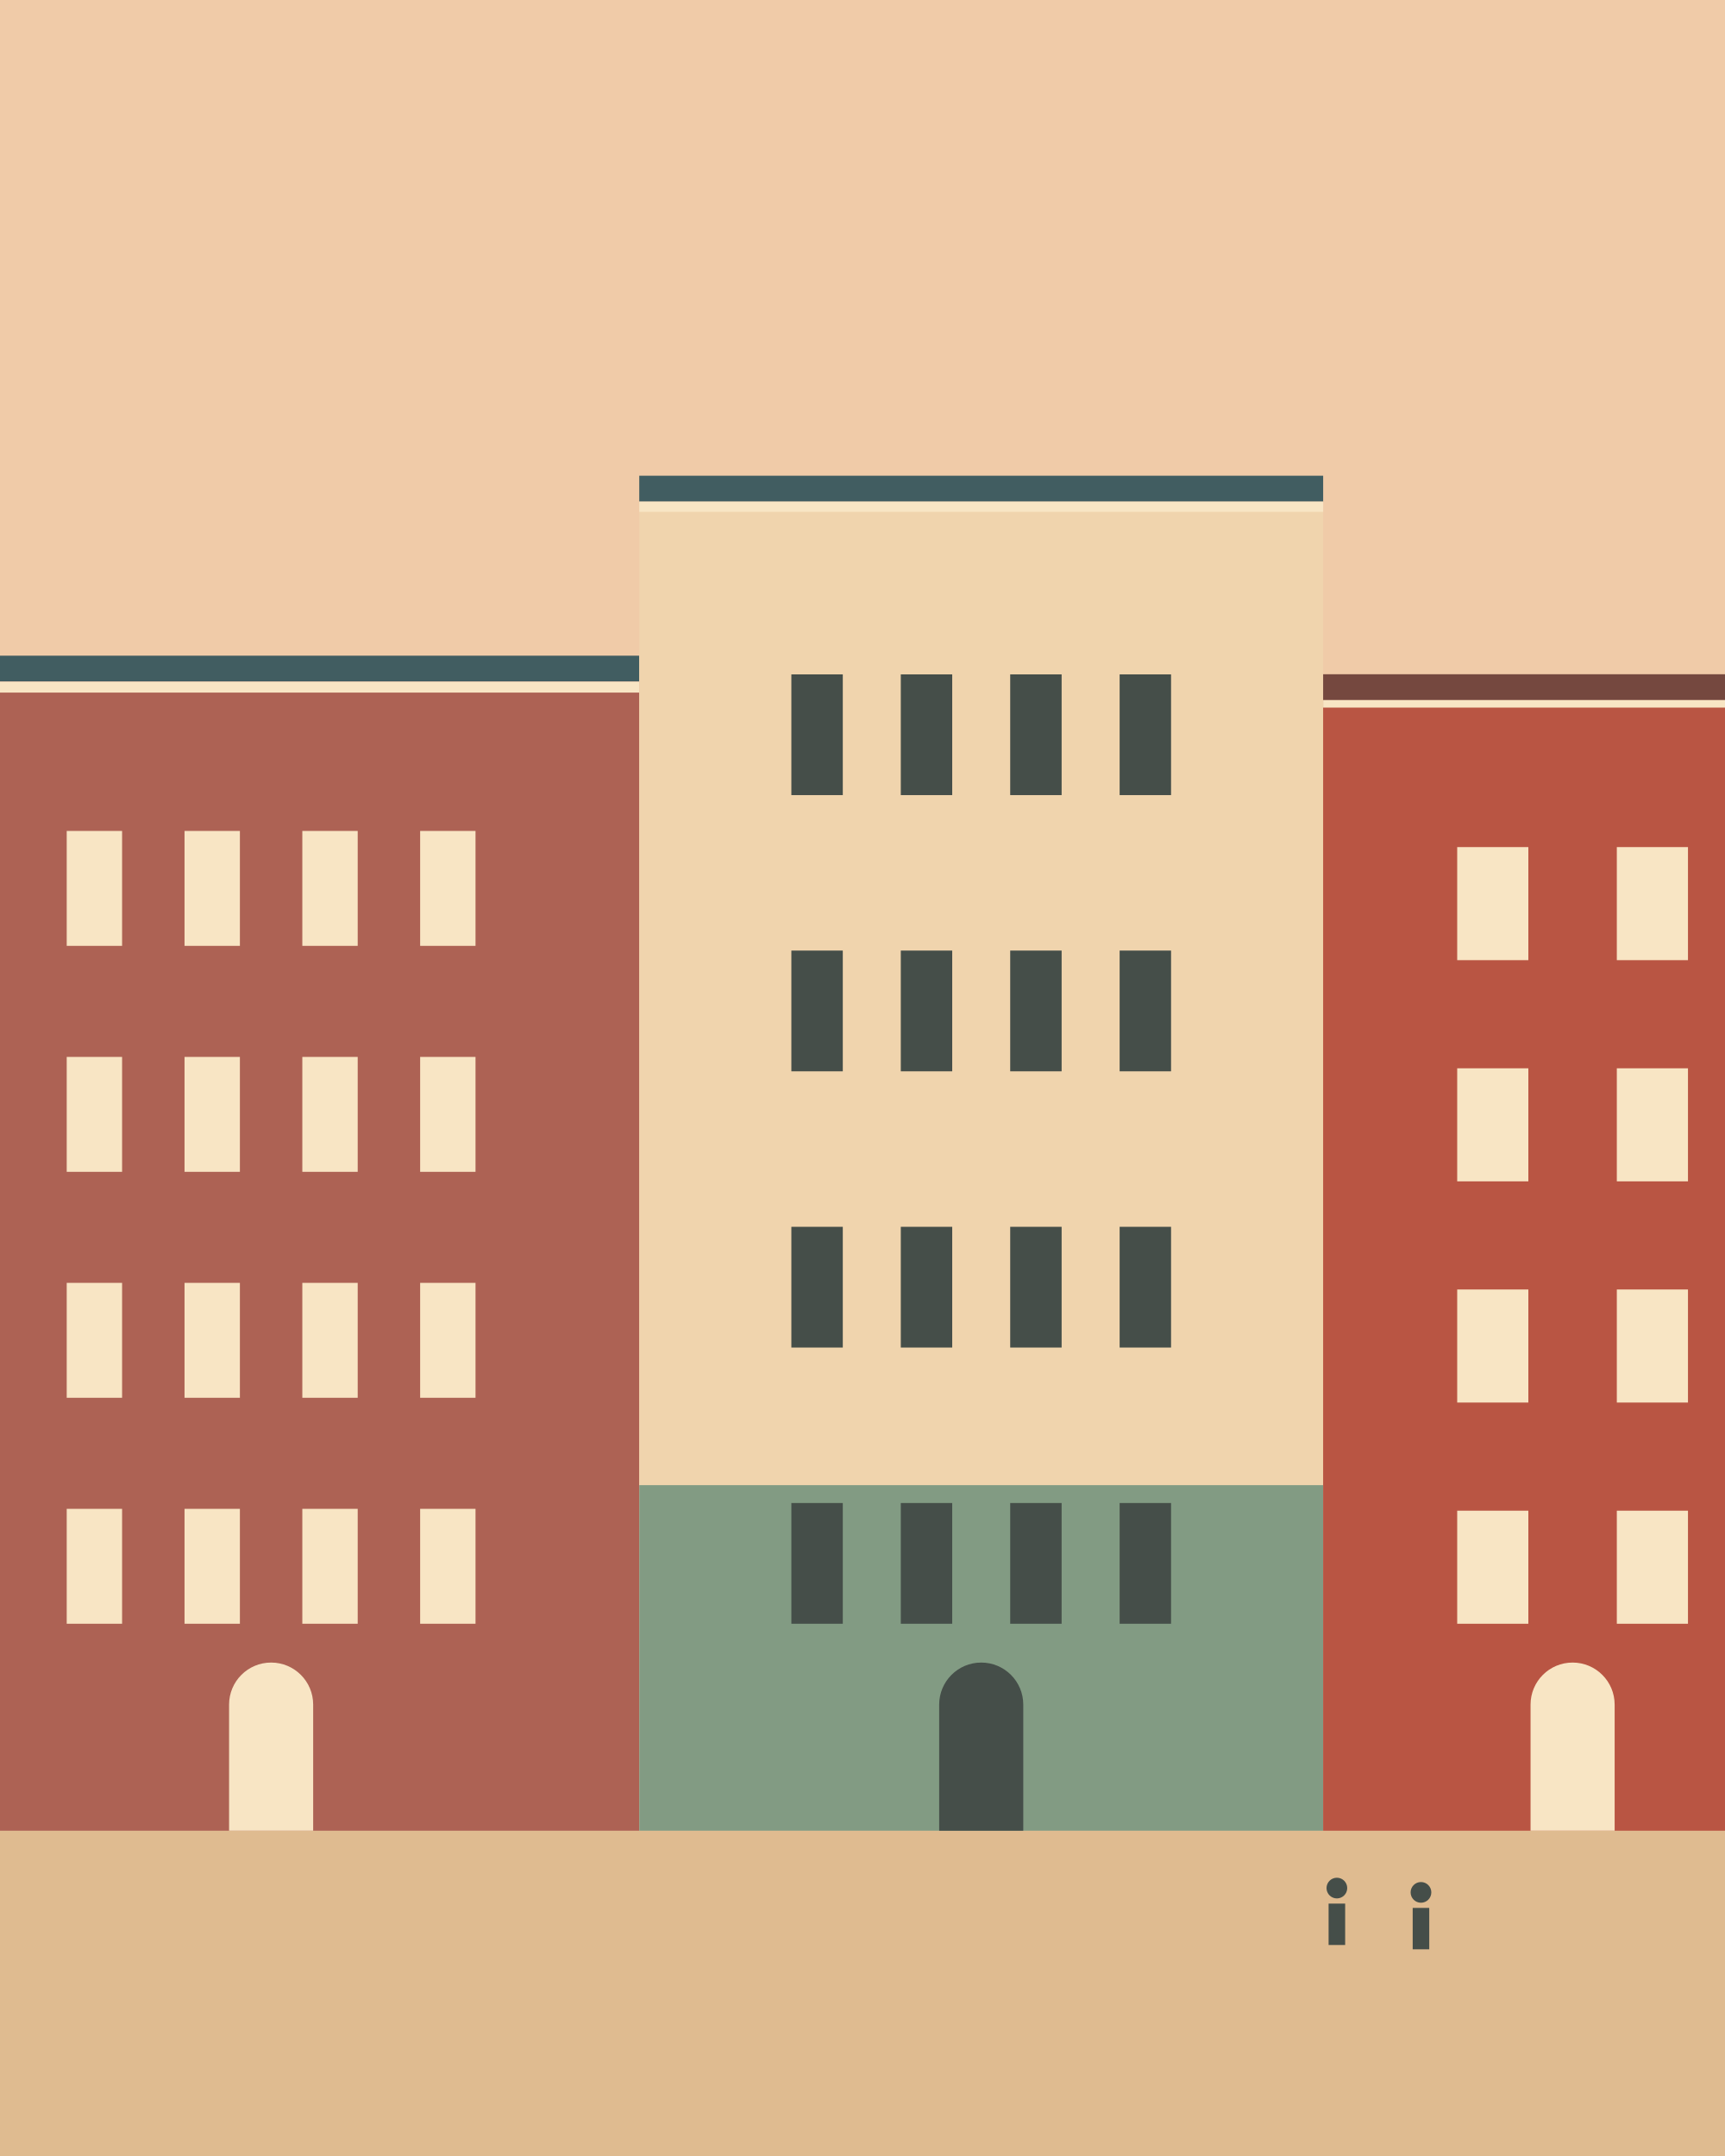
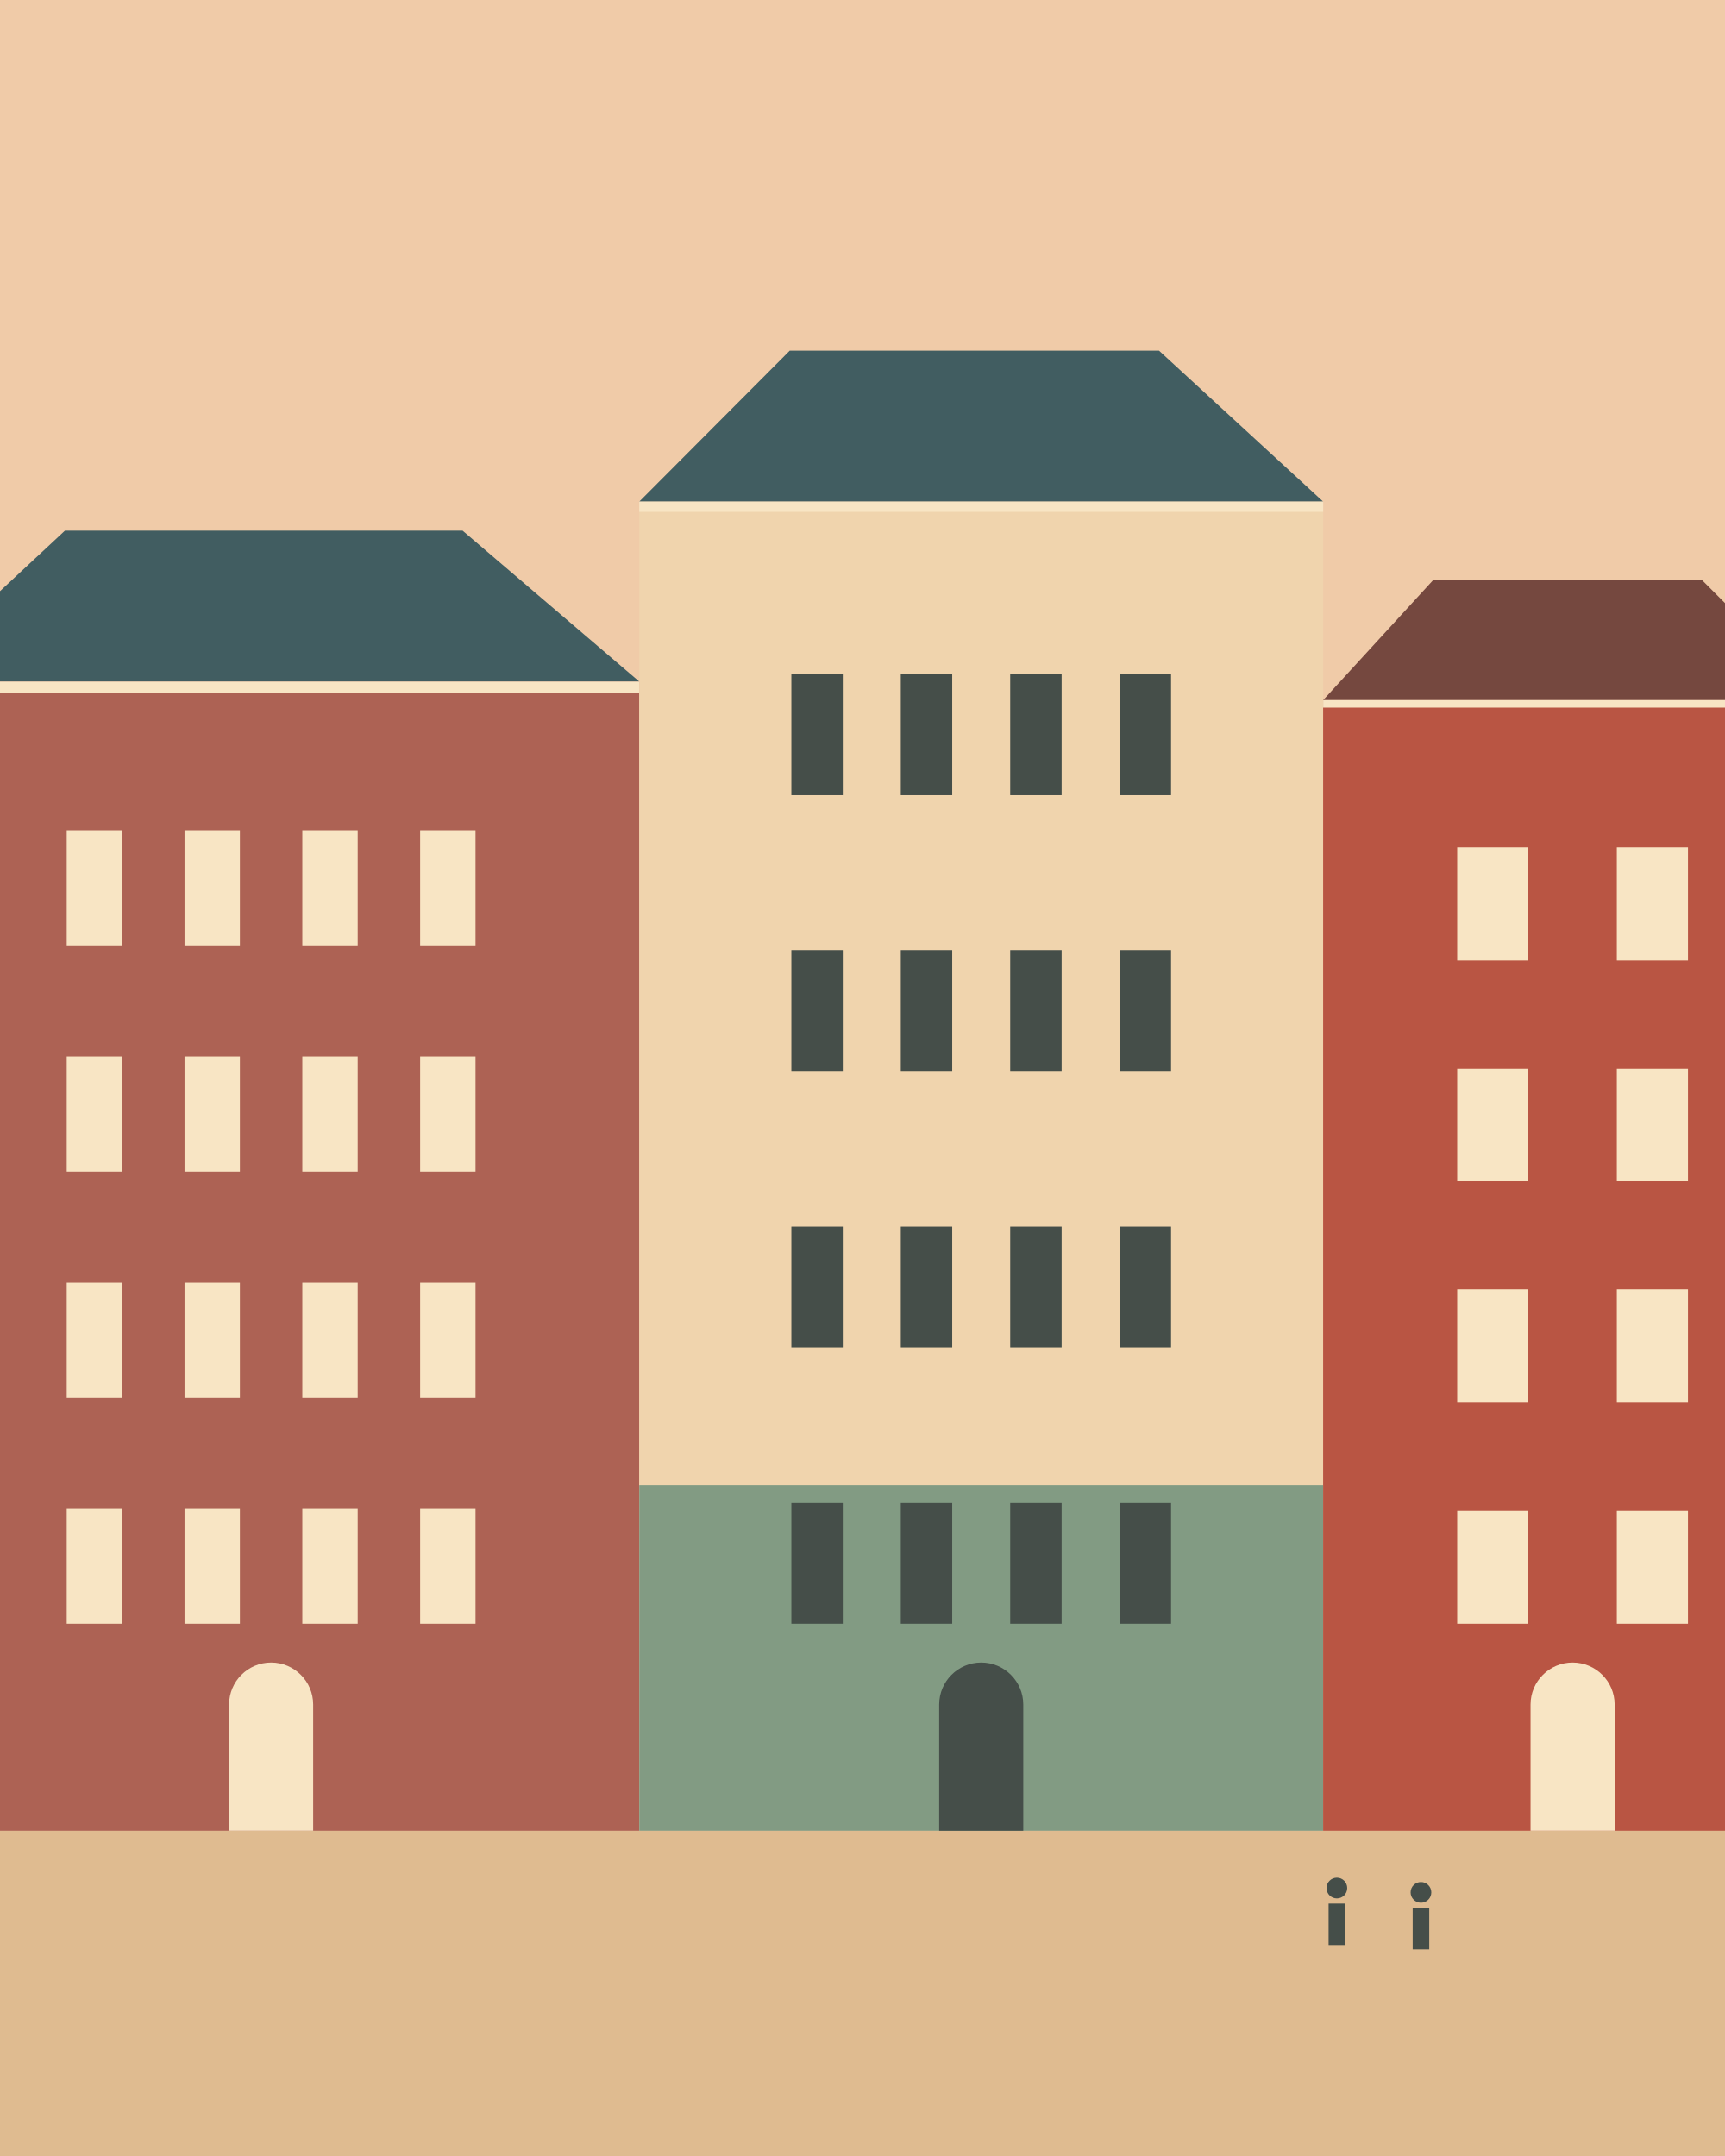
<svg xmlns="http://www.w3.org/2000/svg" width="800" height="1000" viewBox="0 0 800 1000" role="img" aria-label="建物アップ・closeup-003">
  <rect x="0" y="0" width="800" height="1000" fill="#f0cba8" />
  <rect x="0" y="849.13" width="800" height="150.87" fill="#dfbb90" />
  <g data-building="b0-0">
    <rect x="-45" y="316.12" width="341.47" height="533.01" fill="#ad6254" />
-     <rect x="-45" y="304.12" width="341.47" height="12" fill="#415d61" />
+     <polygon points="-45,316.12 30.12,246.12 214.52,246.12 296.47,316.12" fill="#415d61" />
    <rect x="-45" y="316.12" width="341.47" height="5.12" fill="#f8e5c4" />
    <rect x="30.94" y="385.41" width="25.68" height="53.3" fill="#f8e5c4" />
    <rect x="85.58" y="385.41" width="25.68" height="53.3" fill="#f8e5c4" />
    <rect x="140.21" y="385.41" width="25.68" height="53.3" fill="#f8e5c4" />
    <rect x="194.85" y="385.41" width="25.68" height="53.3" fill="#f8e5c4" />
    <rect x="30.94" y="490.22" width="25.68" height="53.3" fill="#f8e5c4" />
    <rect x="85.58" y="490.22" width="25.68" height="53.3" fill="#f8e5c4" />
    <rect x="140.21" y="490.22" width="25.68" height="53.3" fill="#f8e5c4" />
    <rect x="194.85" y="490.22" width="25.68" height="53.3" fill="#f8e5c4" />
    <rect x="30.94" y="595.02" width="25.68" height="53.3" fill="#f8e5c4" />
    <rect x="85.58" y="595.02" width="25.68" height="53.3" fill="#f8e5c4" />
    <rect x="140.21" y="595.02" width="25.68" height="53.3" fill="#f8e5c4" />
    <rect x="194.85" y="595.02" width="25.68" height="53.3" fill="#f8e5c4" />
    <rect x="30.94" y="699.83" width="25.68" height="53.3" fill="#f8e5c4" />
    <rect x="85.58" y="699.83" width="25.68" height="53.3" fill="#f8e5c4" />
    <rect x="140.21" y="699.83" width="25.68" height="53.3" fill="#f8e5c4" />
    <rect x="194.85" y="699.83" width="25.68" height="53.3" fill="#f8e5c4" />
    <path d="M106.24 849.13V790.63a19.5 19.5 0 0 1 39 0V849.13Z" fill="#f8e5c4" />
  </g>
  <g data-building="b0-1">
    <rect x="296.47" y="232.65" width="317.17" height="616.48" fill="#f0d4ad" />
-     <rect x="296.47" y="220.65" width="317.17" height="12" fill="#415d61" />
+     <polygon points="296.47,232.65 366.25,162.65 537.52,162.65 613.64,232.65" fill="#415d61" />
    <rect x="296.47" y="232.65" width="317.17" height="4.76" fill="#f8e5c4" />
    <rect x="296.47" y="688.85" width="317.17" height="160.28" fill="#829b83" />
    <rect x="367.01" y="312.79" width="23.85" height="56" fill="#454e49" />
    <rect x="417.76" y="312.79" width="23.85" height="56" fill="#454e49" />
    <rect x="468.5" y="312.79" width="23.85" height="56" fill="#454e49" />
    <rect x="519.25" y="312.79" width="23.85" height="56" fill="#454e49" />
    <rect x="367.01" y="440.9" width="23.85" height="56" fill="#454e49" />
    <rect x="417.76" y="440.9" width="23.85" height="56" fill="#454e49" />
    <rect x="468.5" y="440.9" width="23.85" height="56" fill="#454e49" />
    <rect x="519.25" y="440.9" width="23.85" height="56" fill="#454e49" />
    <rect x="367.01" y="569.02" width="23.85" height="56" fill="#454e49" />
    <rect x="417.76" y="569.02" width="23.85" height="56" fill="#454e49" />
    <rect x="468.5" y="569.02" width="23.85" height="56" fill="#454e49" />
    <rect x="519.25" y="569.02" width="23.85" height="56" fill="#454e49" />
    <rect x="367.01" y="697.13" width="23.85" height="56" fill="#454e49" />
    <rect x="417.76" y="697.13" width="23.85" height="56" fill="#454e49" />
    <rect x="468.5" y="697.13" width="23.85" height="56" fill="#454e49" />
    <rect x="519.25" y="697.13" width="23.85" height="56" fill="#454e49" />
    <path d="M435.56 849.13V790.63a19.5 19.5 0 0 1 39 0V849.13Z" fill="#454e49" />
  </g>
  <g data-building="b0-2">
    <rect x="613.63" y="324.73" width="231.37" height="524.4" fill="#b95543" />
-     <rect x="613.63" y="312.73" width="231.37" height="12" fill="#75483f" />
+     <polygon points="613.63,324.73 664.53,269.2 789.47,269.2 845,324.73" fill="#75483f" />
    <rect x="613.63" y="324.73" width="231.37" height="3.47" fill="#f8e5c4" />
    <rect x="675.8" y="392.9" width="33" height="52.44" fill="#f8e5c4" />
    <rect x="749.83" y="392.9" width="33" height="52.44" fill="#f8e5c4" />
    <rect x="675.8" y="495.5" width="33" height="52.44" fill="#f8e5c4" />
    <rect x="749.83" y="495.5" width="33" height="52.44" fill="#f8e5c4" />
    <rect x="675.8" y="598.09" width="33" height="52.44" fill="#f8e5c4" />
    <rect x="749.83" y="598.09" width="33" height="52.44" fill="#f8e5c4" />
    <rect x="675.8" y="700.69" width="33" height="52.44" fill="#f8e5c4" />
    <rect x="749.83" y="700.69" width="33" height="52.44" fill="#f8e5c4" />
    <path d="M709.82 849.13V790.63a19.5 19.5 0 0 1 39 0V849.13Z" fill="#f8e5c4" />
  </g>
  <circle cx="620" cy="875.73" r="4.8" fill="#454e49" />
  <rect x="616.16" y="882.93" width="7.68" height="19.2" fill="#454e49" />
  <circle cx="659" cy="877.73" r="4.8" fill="#454e49" />
  <rect x="655.16" y="884.93" width="7.68" height="19.2" fill="#454e49" />
</svg>
